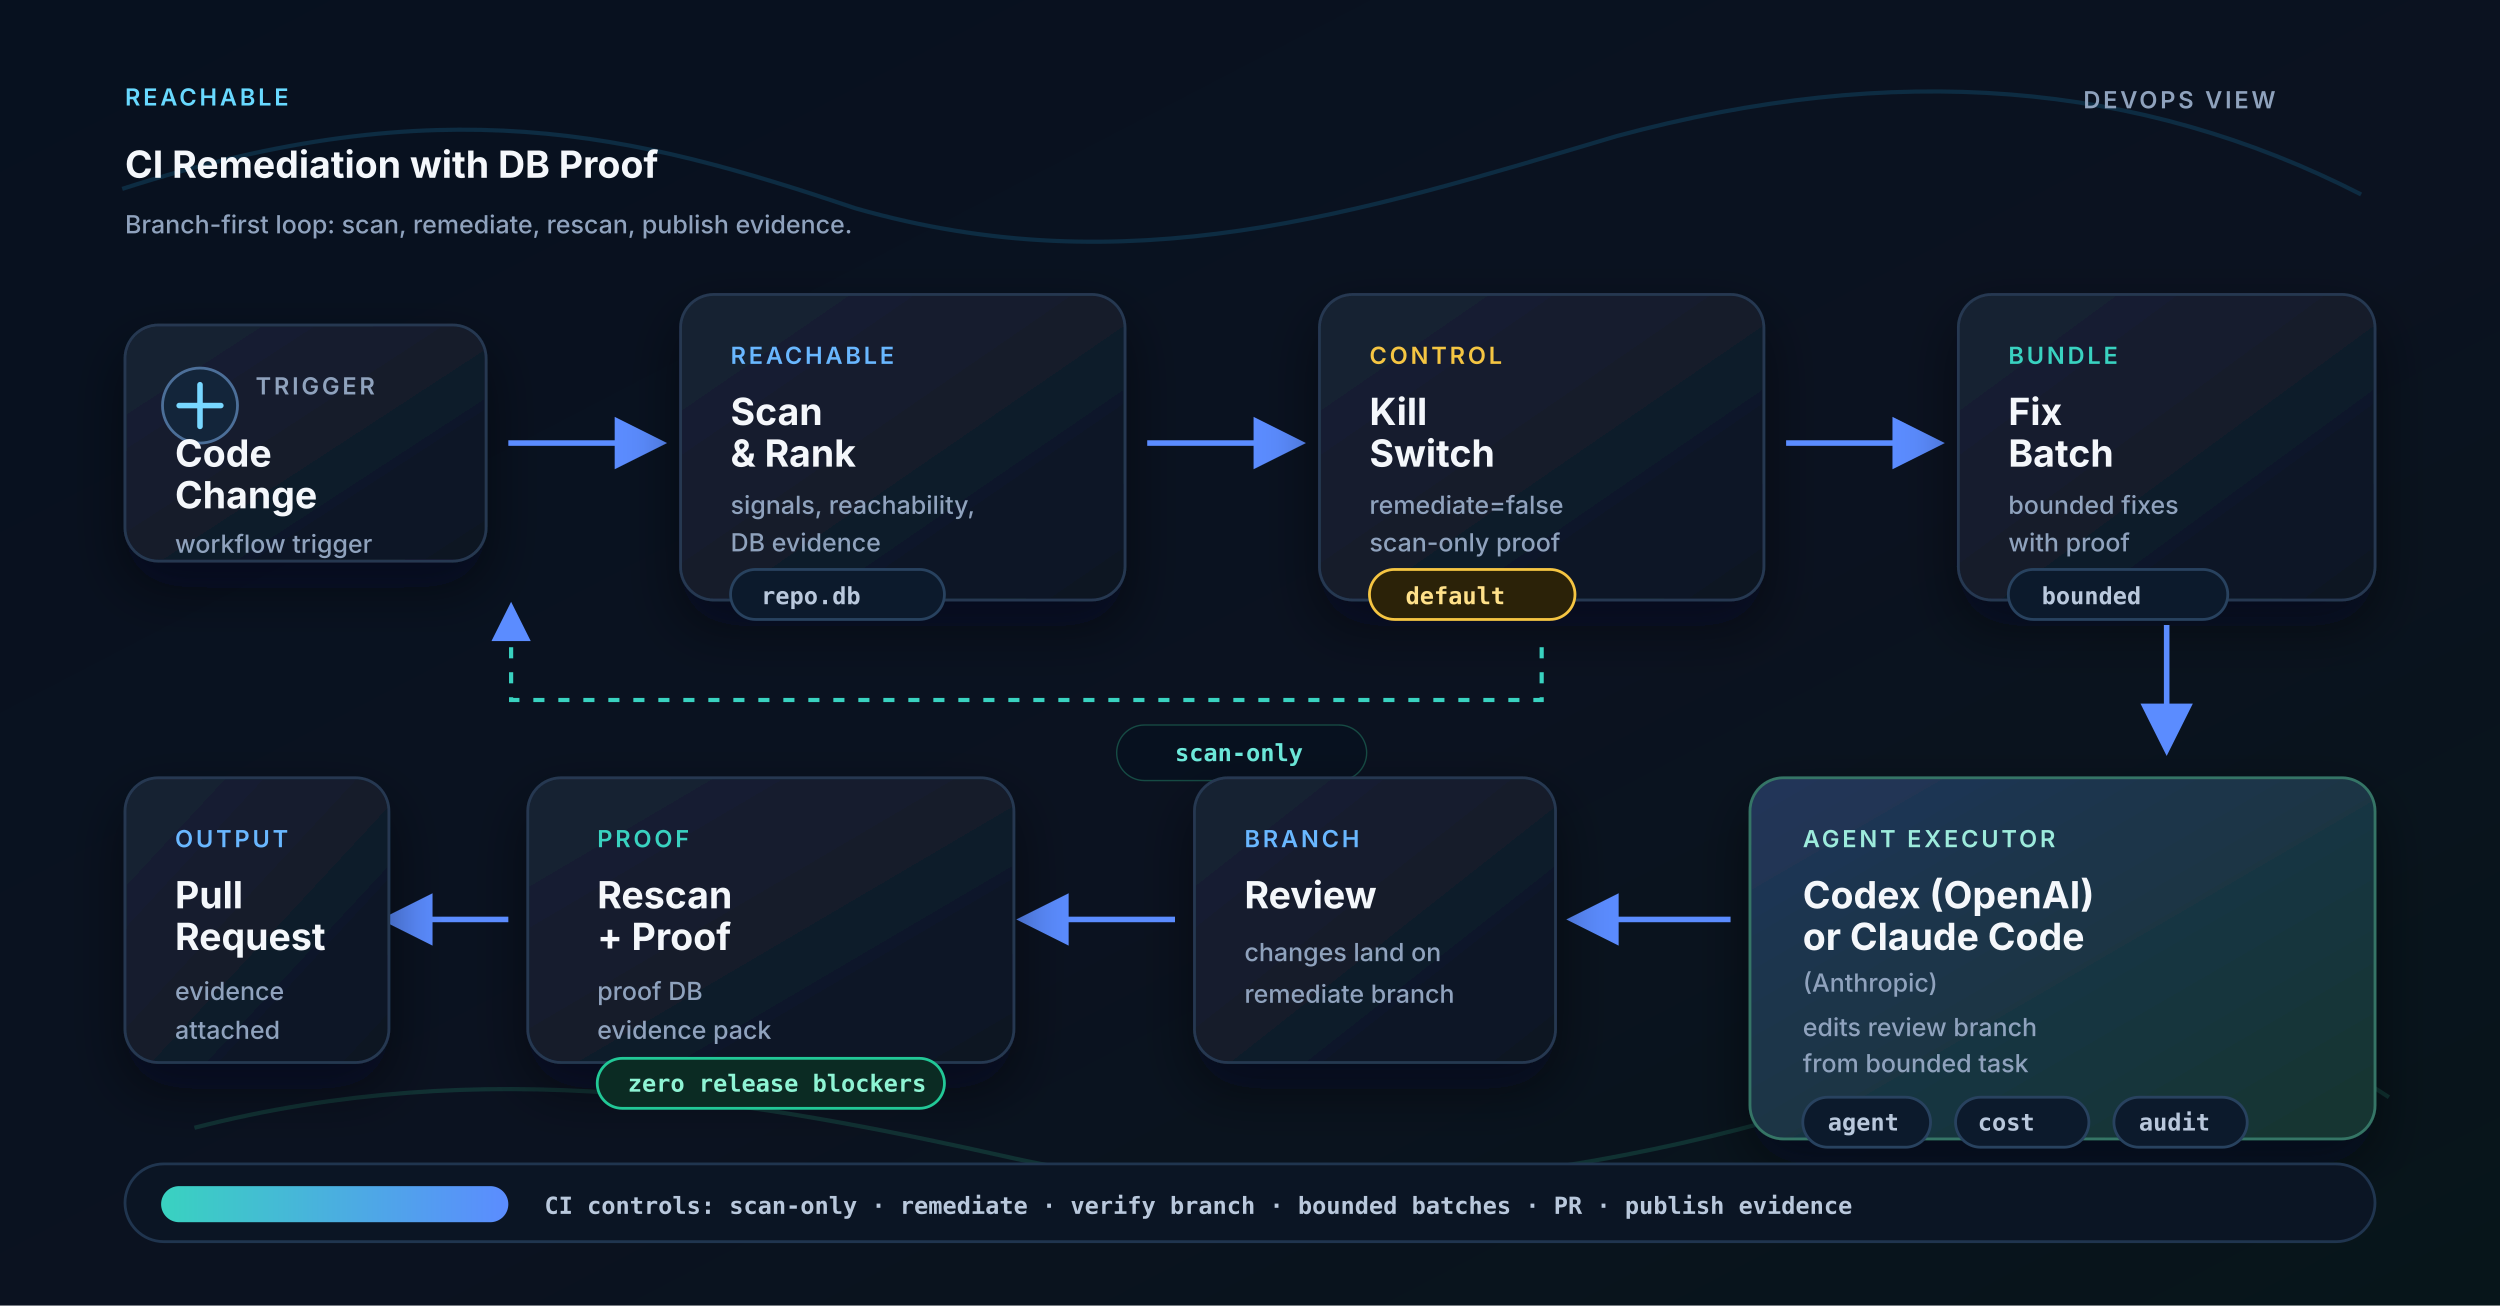
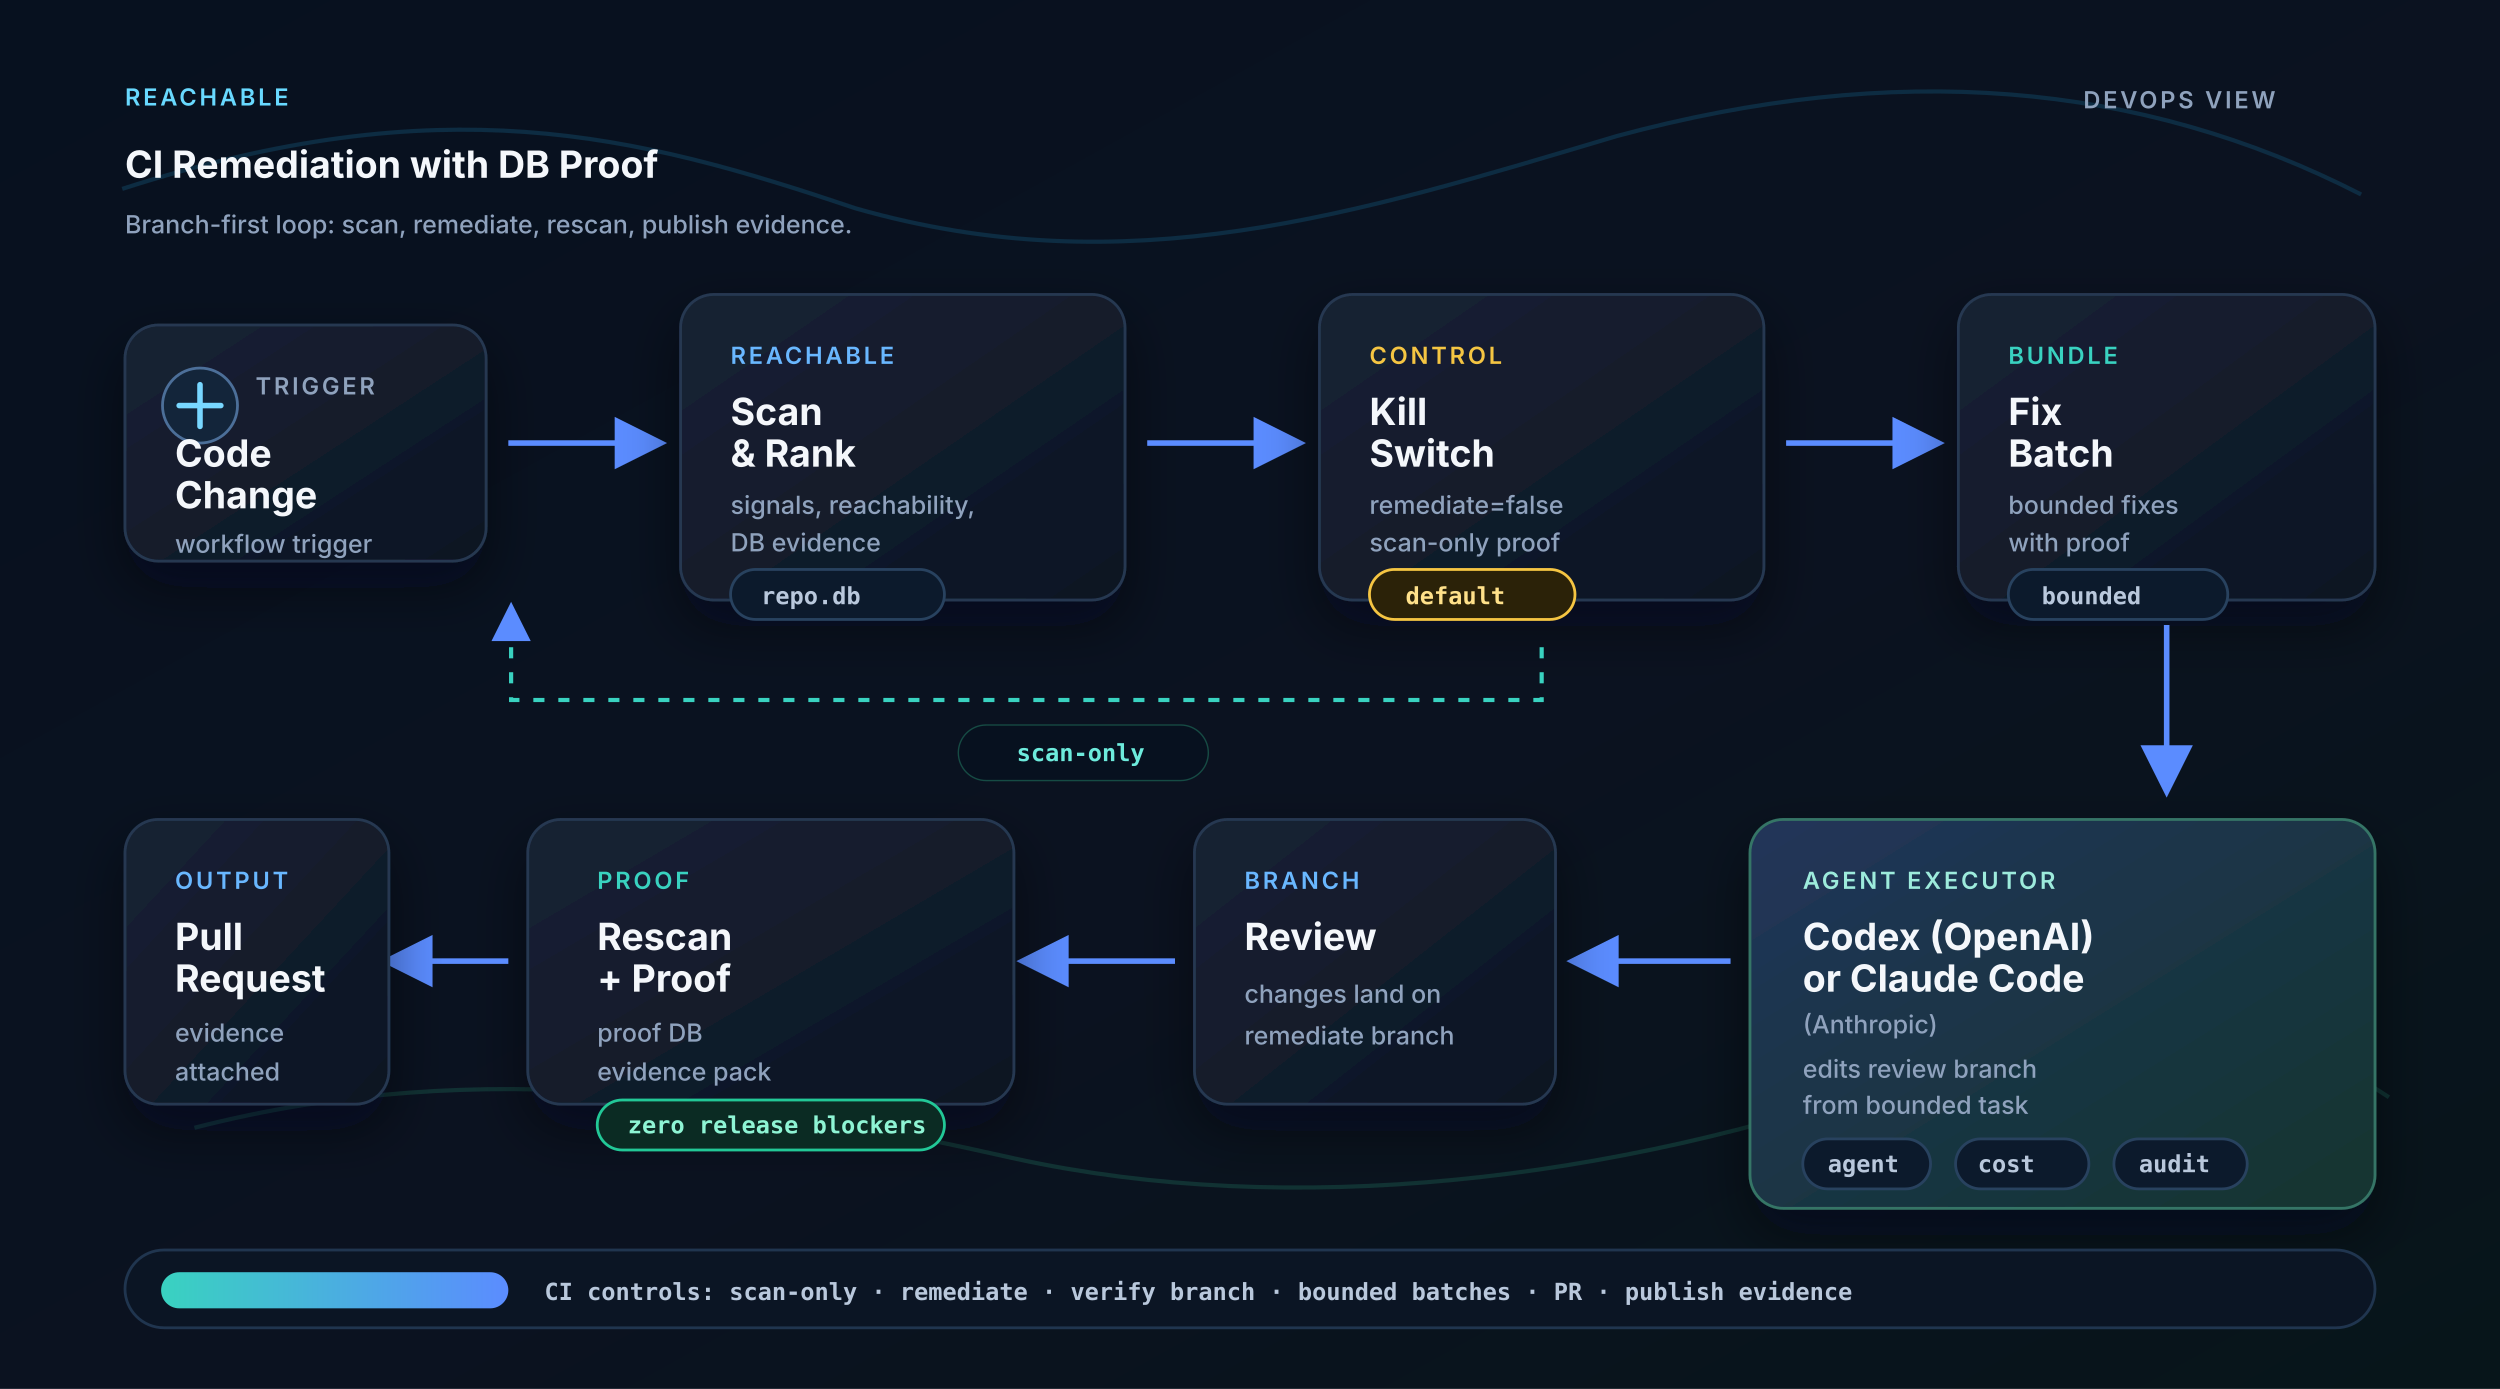
- <svg xmlns="http://www.w3.org/2000/svg" width="1800" height="940" viewBox="0 0 1800 940" role="img" aria-labelledby="title desc">
+ <svg xmlns="http://www.w3.org/2000/svg" width="1800" height="1000" viewBox="0 0 1800 1000" role="img" aria-labelledby="title desc">
  <defs>
    <linearGradient id="bg" x1="0" y1="0" x2="1" y2="1">
      <stop offset="0%" stop-color="#07111f" />
      <stop offset="55%" stop-color="#0b1220" />
      <stop offset="100%" stop-color="#07151a" />
    </linearGradient>
    <linearGradient id="panel" x1="0" y1="0" x2="1" y2="1">
      <stop offset="0%" stop-color="#172234" />
      <stop offset="100%" stop-color="#0d1523" />
    </linearGradient>
    <linearGradient id="accent" x1="0" y1="0" x2="1" y2="0">
      <stop offset="0%" stop-color="#39d2c0" />
      <stop offset="100%" stop-color="#5b8cff" />
    </linearGradient>
    <linearGradient id="agent" x1="0" y1="0" x2="1" y2="1">
      <stop offset="0%" stop-color="#22345a" />
      <stop offset="100%" stop-color="#12362f" />
    </linearGradient>
    <filter id="softShadow" x="-20%" y="-20%" width="140%" height="150%">
      <feDropShadow dx="0" dy="18" stdDeviation="20" flood-color="#000814" flood-opacity="0.45" />
    </filter>
    <marker id="arrow" viewBox="0 0 14 14" refX="11" refY="7" markerWidth="11" markerHeight="11" orient="auto-start-reverse">
      <path d="M1 1 L13 7 L1 13 Z" fill="#5b8cff" />
    </marker>
    <style>
      .tiny { font: 600 17px ui-sans-serif, -apple-system, BlinkMacSystemFont, "Segoe UI", sans-serif; letter-spacing: 2px; }
      .label { font: 700 27px ui-sans-serif, -apple-system, BlinkMacSystemFont, "Segoe UI", sans-serif; letter-spacing: 0; }
      .body { font: 500 18px ui-sans-serif, -apple-system, BlinkMacSystemFont, "Segoe UI", sans-serif; letter-spacing: 0; }
      .mono { font: 700 17px ui-monospace, SFMono-Regular, Menlo, Monaco, Consolas, monospace; letter-spacing: 0; }
      .muted { fill: #8fa2bd; }
      .text { fill: #f4f7fb; }
      .line { stroke: #5b8cff; stroke-width: 4; fill: none; marker-end: url(#arrow); }
      .line2 { stroke: #39d2c0; stroke-width: 3; fill: none; marker-end: url(#arrow); stroke-dasharray: 8 10; }
      .card { fill: url(#panel); stroke: #263951; stroke-width: 2; rx: 24; filter: url(#softShadow); }
      .agentCard { fill: url(#agent); stroke: #367566; stroke-width: 2; rx: 24; filter: url(#softShadow); }
      .badge { fill: #0c1a2c; stroke: #28425f; stroke-width: 2; rx: 18; }
      .success { fill: #0b2b23; stroke: #22c897; stroke-width: 2; rx: 18; }
      .warn { fill: #2b2208; stroke: #f5c542; stroke-width: 2; rx: 18; }
    </style>
  </defs>
-   <rect width="1800" height="940" fill="url(#bg)" />
+   <rect width="1800" height="1000" fill="url(#bg)" />
  <path d="M88 136 C318 62 456 96 616 150 C812 206 976 154 1164 98 C1364 44 1540 58 1700 140" fill="none" stroke="#0f3a54" stroke-width="3" opacity="0.65" />
  <path d="M140 812 C350 758 542 792 730 834 C930 878 1162 850 1368 778 C1520 724 1640 736 1720 790" fill="none" stroke="#164b44" stroke-width="3" opacity="0.55" />
  <text x="90" y="76" class="tiny" fill="#68d9ff">REACHABLE</text>
  <text x="90" y="128" class="label text">CI Remediation with DB Proof</text>
  <text x="90" y="168" class="body muted">Branch-first loop: scan, remediate, rescan, publish evidence.</text>
  <text x="1500" y="78" class="tiny muted">DEVOPS VIEW</text>
  <rect x="90" y="234" width="260" height="170" class="card" />
  <circle cx="144" cy="292" r="27" fill="#13253a" stroke="#4c6f99" stroke-width="2" />
  <path d="M129 292 h30 M144 277 v30" stroke="#78d7ff" stroke-width="4" stroke-linecap="round" />
  <text x="184" y="284" class="tiny muted">TRIGGER</text>
  <text x="126" y="336" class="label text">Code</text>
  <text x="126" y="366" class="label text">Change</text>
  <text x="126" y="398" class="body muted">workflow trigger</text>
  <path class="line" d="M366 319 H474" />
  <rect x="490" y="212" width="320" height="220" class="card" />
  <text x="526" y="262" class="tiny" fill="#69b7ff">REACHABLE</text>
  <text x="526" y="306" class="label text">Scan</text>
  <text x="526" y="336" class="label text">&amp; Rank</text>
  <text x="526" y="370" class="body muted">signals, reachability,</text>
  <text x="526" y="397" class="body muted">DB evidence</text>
  <rect x="526" y="410" width="154" height="36" class="badge" />
  <text x="548" y="435" class="mono" fill="#b9c8dc">repo.db</text>
  <path class="line" d="M826 319 H934" />
  <rect x="950" y="212" width="320" height="220" class="card" />
  <text x="986" y="262" class="tiny" fill="#f5c542">CONTROL</text>
  <text x="986" y="306" class="label text">Kill</text>
  <text x="986" y="336" class="label text">Switch</text>
  <text x="986" y="370" class="body muted">remediate=false</text>
  <text x="986" y="397" class="body muted">scan-only proof</text>
  <rect x="986" y="410" width="148" height="36" class="warn" />
  <text x="1012" y="435" class="mono" fill="#ffe18a">default</text>
  <path class="line" d="M1286 319 H1394" />
  <rect x="1410" y="212" width="300" height="220" class="card" />
  <text x="1446" y="262" class="tiny" fill="#39d2c0">BUNDLE</text>
  <text x="1446" y="306" class="label text">Fix</text>
  <text x="1446" y="336" class="label text">Batch</text>
  <text x="1446" y="370" class="body muted">bounded fixes</text>
  <text x="1446" y="397" class="body muted">with proof</text>
  <rect x="1446" y="410" width="158" height="36" class="badge" />
  <text x="1470" y="435" class="mono" fill="#b9c8dc">bounded</text>
  <path class="line2" d="M1110 466 V504 H368 V438" />
-   <rect x="804" y="522" width="180" height="40" rx="20" fill="#07111f" stroke="#164b44" stroke-width="1" />
-   <text x="846" y="548" class="mono" fill="#6debdc">scan-only</text>
-   <path class="line" d="M1560 450 V538" />
-   <rect x="1260" y="560" width="450" height="260" class="agentCard" />
-   <text x="1298" y="610" class="tiny" fill="#9debdc">AGENT EXECUTOR</text>
-   <text x="1298" y="654" class="label text">Codex (OpenAI)</text>
-   <text x="1298" y="684" class="label text">or Claude Code</text>
-   <text x="1298" y="714" class="body muted">(Anthropic)</text>
-   <text x="1298" y="746" class="body muted">edits review branch</text>
-   <text x="1298" y="772" class="body muted">from bounded task</text>
-   <rect x="1298" y="790" width="92" height="36" class="badge" />
-   <text x="1316" y="814" class="mono" fill="#b9c8dc">agent</text>
-   <rect x="1408" y="790" width="96" height="36" class="badge" />
-   <text x="1424" y="814" class="mono" fill="#b9c8dc">cost</text>
-   <rect x="1522" y="790" width="96" height="36" class="badge" />
-   <text x="1540" y="814" class="mono" fill="#b9c8dc">audit</text>
-   <path class="line" d="M1246 662 H1134" />
-   <rect x="860" y="560" width="260" height="205" class="card" />
-   <text x="896" y="610" class="tiny" fill="#69b7ff">BRANCH</text>
-   <text x="896" y="654" class="label text">Review</text>
-   <text x="896" y="692" class="body muted">changes land on</text>
-   <text x="896" y="722" class="body muted">remediate branch</text>
-   <path class="line" d="M846 662 H738" />
-   <rect x="380" y="560" width="350" height="205" class="card" />
-   <text x="430" y="610" class="tiny" fill="#39d2c0">PROOF</text>
-   <text x="430" y="654" class="label text">Rescan</text>
-   <text x="430" y="684" class="label text">+ Proof</text>
-   <text x="430" y="720" class="body muted">proof DB</text>
-   <text x="430" y="748" class="body muted">evidence pack</text>
-   <rect x="430" y="762" width="250" height="36" class="success" />
-   <text x="452" y="786" class="mono" fill="#8ef4d4">zero release blockers</text>
-   <path class="line" d="M366 662 H280" />
-   <rect x="90" y="560" width="190" height="205" class="card" />
-   <text x="126" y="610" class="tiny" fill="#69b7ff">OUTPUT</text>
-   <text x="126" y="654" class="label text">Pull</text>
-   <text x="126" y="684" class="label text">Request</text>
-   <text x="126" y="720" class="body muted">evidence</text>
-   <text x="126" y="748" class="body muted">attached</text>
-   <rect x="90" y="838" width="1620" height="56" rx="28" fill="#0b1524" stroke="#20354f" stroke-width="2" />
-   <rect x="116" y="854" width="250" height="26" rx="13" fill="url(#accent)" />
-   <text x="392" y="874" class="mono" fill="#b9c8dc">CI controls: scan-only · remediate · verify branch · bounded batches · PR · publish evidence</text>
+   <rect x="690" y="522" width="180" height="40" rx="20" fill="#07111f" stroke="#164b44" stroke-width="1" />
+   <text x="732" y="548" class="mono" fill="#6debdc">scan-only</text>
+   <path class="line" d="M1560 450 V568" />
+   <rect x="1260" y="590" width="450" height="280" class="agentCard" />
+   <text x="1298" y="640" class="tiny" fill="#9debdc">AGENT EXECUTOR</text>
+   <text x="1298" y="684" class="label text">Codex (OpenAI)</text>
+   <text x="1298" y="714" class="label text">or Claude Code</text>
+   <text x="1298" y="744" class="body muted">(Anthropic)</text>
+   <text x="1298" y="776" class="body muted">edits review branch</text>
+   <text x="1298" y="802" class="body muted">from bounded task</text>
+   <rect x="1298" y="820" width="92" height="36" class="badge" />
+   <text x="1316" y="844" class="mono" fill="#b9c8dc">agent</text>
+   <rect x="1408" y="820" width="96" height="36" class="badge" />
+   <text x="1424" y="844" class="mono" fill="#b9c8dc">cost</text>
+   <rect x="1522" y="820" width="96" height="36" class="badge" />
+   <text x="1540" y="844" class="mono" fill="#b9c8dc">audit</text>
+   <path class="line" d="M1246 692 H1134" />
+   <rect x="860" y="590" width="260" height="205" class="card" />
+   <text x="896" y="640" class="tiny" fill="#69b7ff">BRANCH</text>
+   <text x="896" y="684" class="label text">Review</text>
+   <text x="896" y="722" class="body muted">changes land on</text>
+   <text x="896" y="752" class="body muted">remediate branch</text>
+   <path class="line" d="M846 692 H738" />
+   <rect x="380" y="590" width="350" height="205" class="card" />
+   <text x="430" y="640" class="tiny" fill="#39d2c0">PROOF</text>
+   <text x="430" y="684" class="label text">Rescan</text>
+   <text x="430" y="714" class="label text">+ Proof</text>
+   <text x="430" y="750" class="body muted">proof DB</text>
+   <text x="430" y="778" class="body muted">evidence pack</text>
+   <rect x="430" y="792" width="250" height="36" class="success" />
+   <text x="452" y="816" class="mono" fill="#8ef4d4">zero release blockers</text>
+   <path class="line" d="M366 692 H280" />
+   <rect x="90" y="590" width="190" height="205" class="card" />
+   <text x="126" y="640" class="tiny" fill="#69b7ff">OUTPUT</text>
+   <text x="126" y="684" class="label text">Pull</text>
+   <text x="126" y="714" class="label text">Request</text>
+   <text x="126" y="750" class="body muted">evidence</text>
+   <text x="126" y="778" class="body muted">attached</text>
+   <rect x="90" y="900" width="1620" height="56" rx="28" fill="#0b1524" stroke="#20354f" stroke-width="2" />
+   <rect x="116" y="916" width="250" height="26" rx="13" fill="url(#accent)" />
+   <text x="392" y="936" class="mono" fill="#b9c8dc">CI controls: scan-only · remediate · verify branch · bounded batches · PR · publish evidence</text>
</svg>
